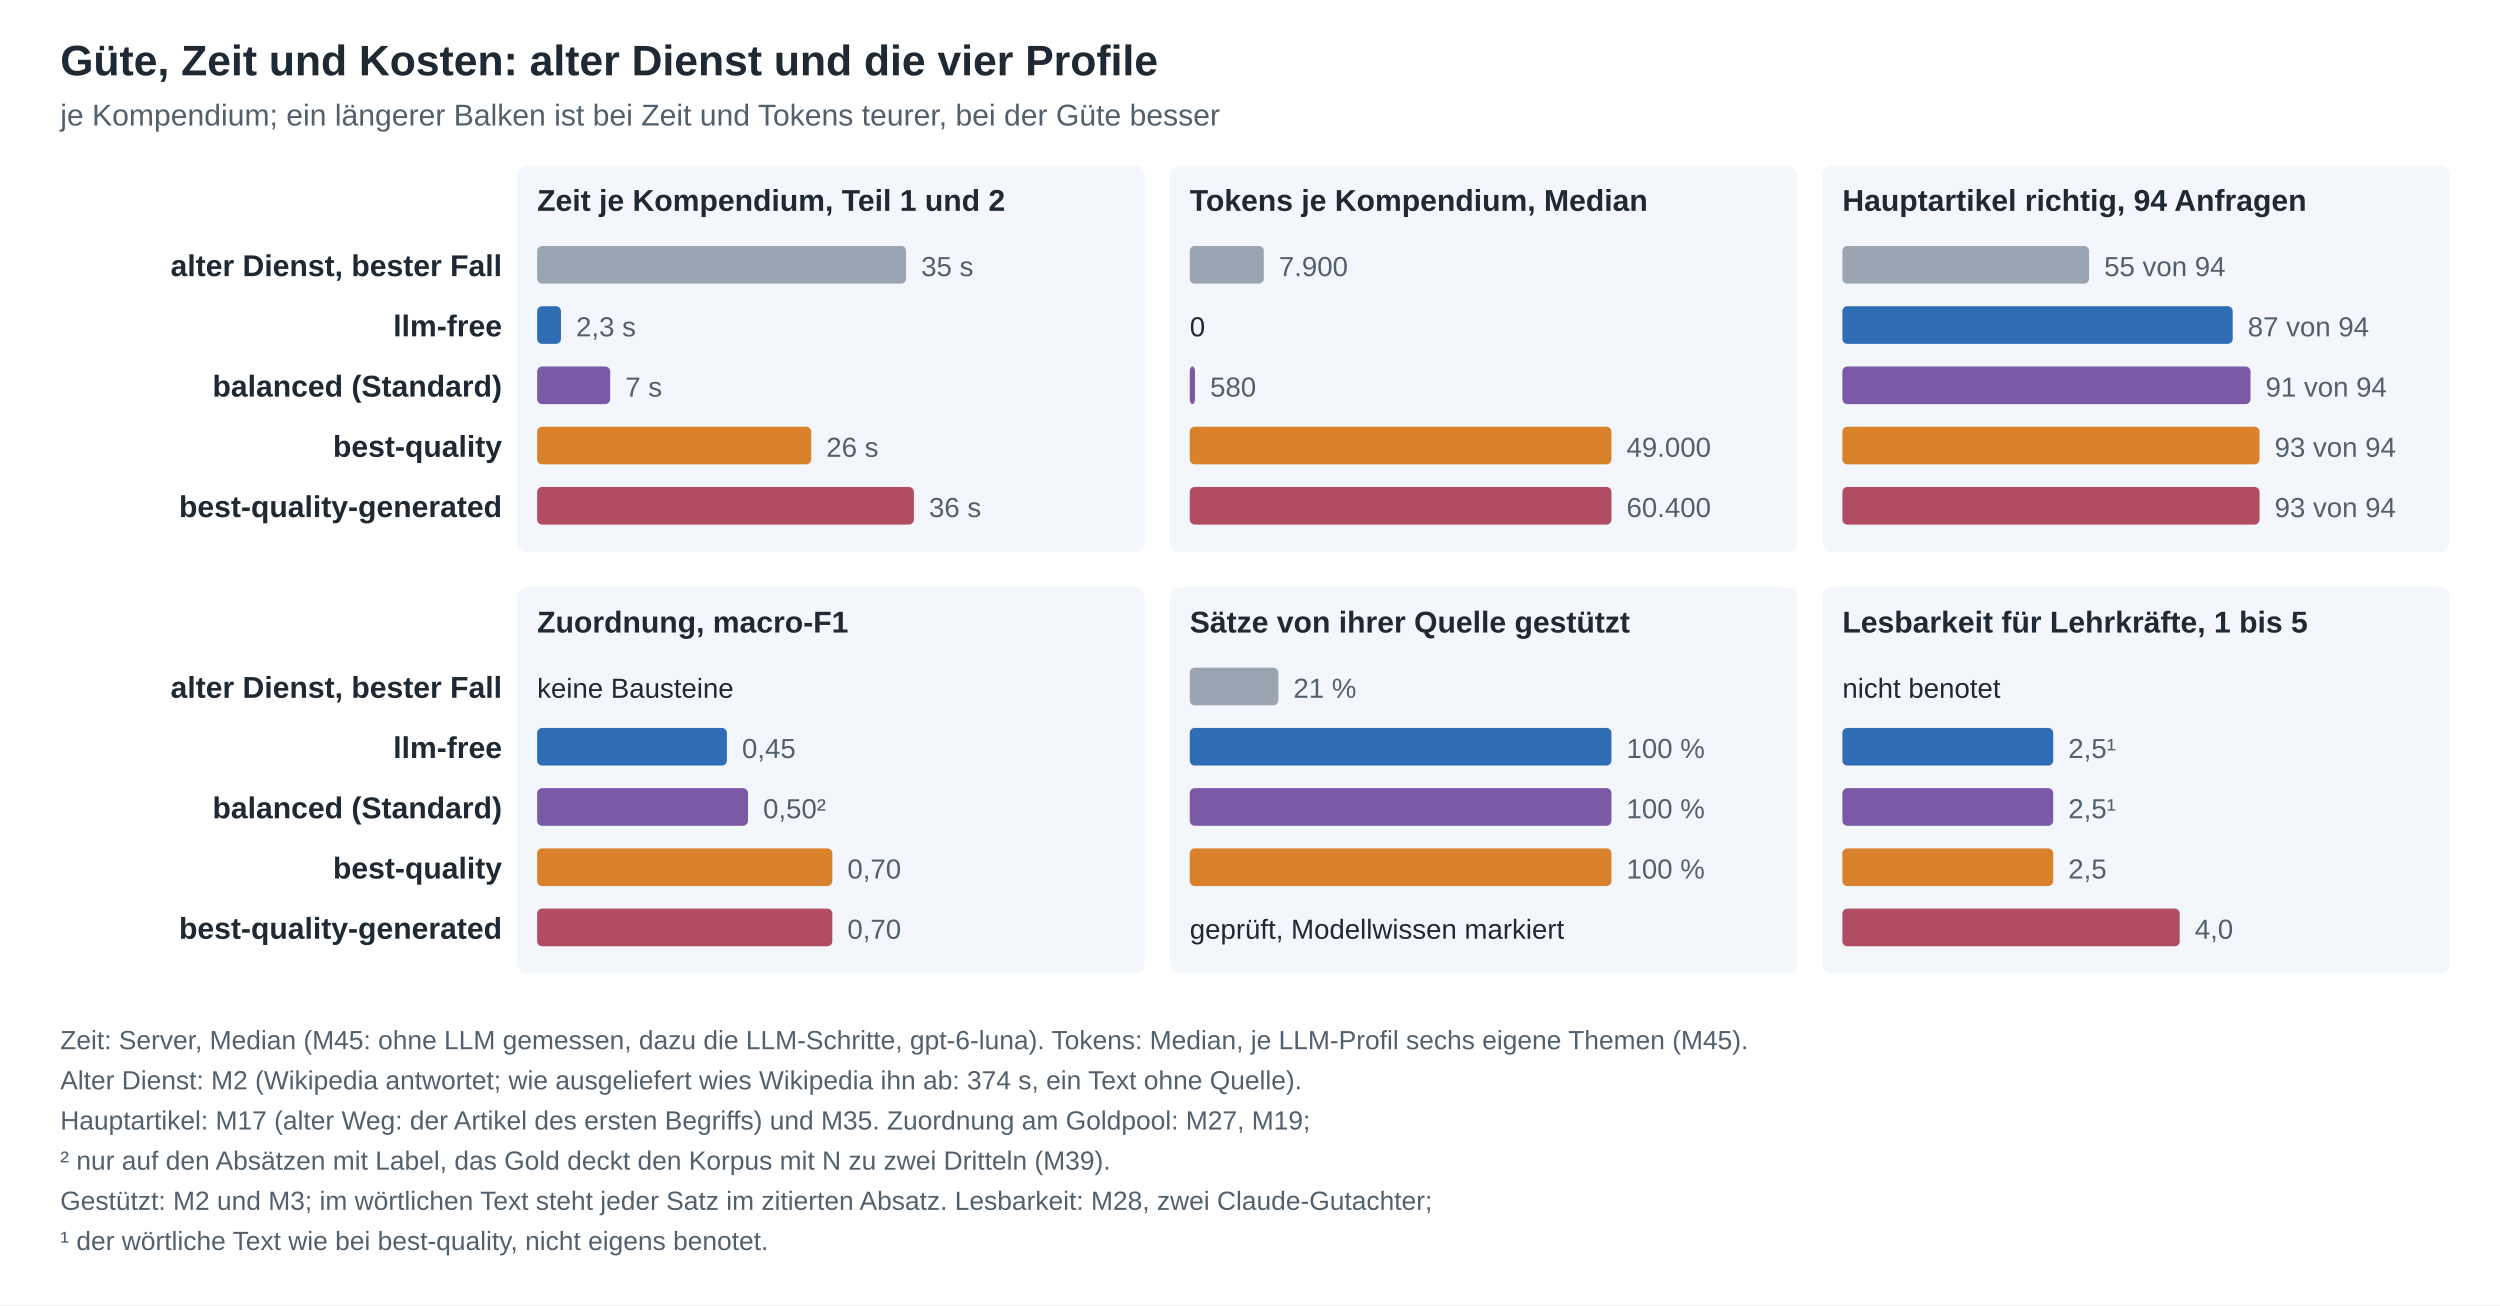
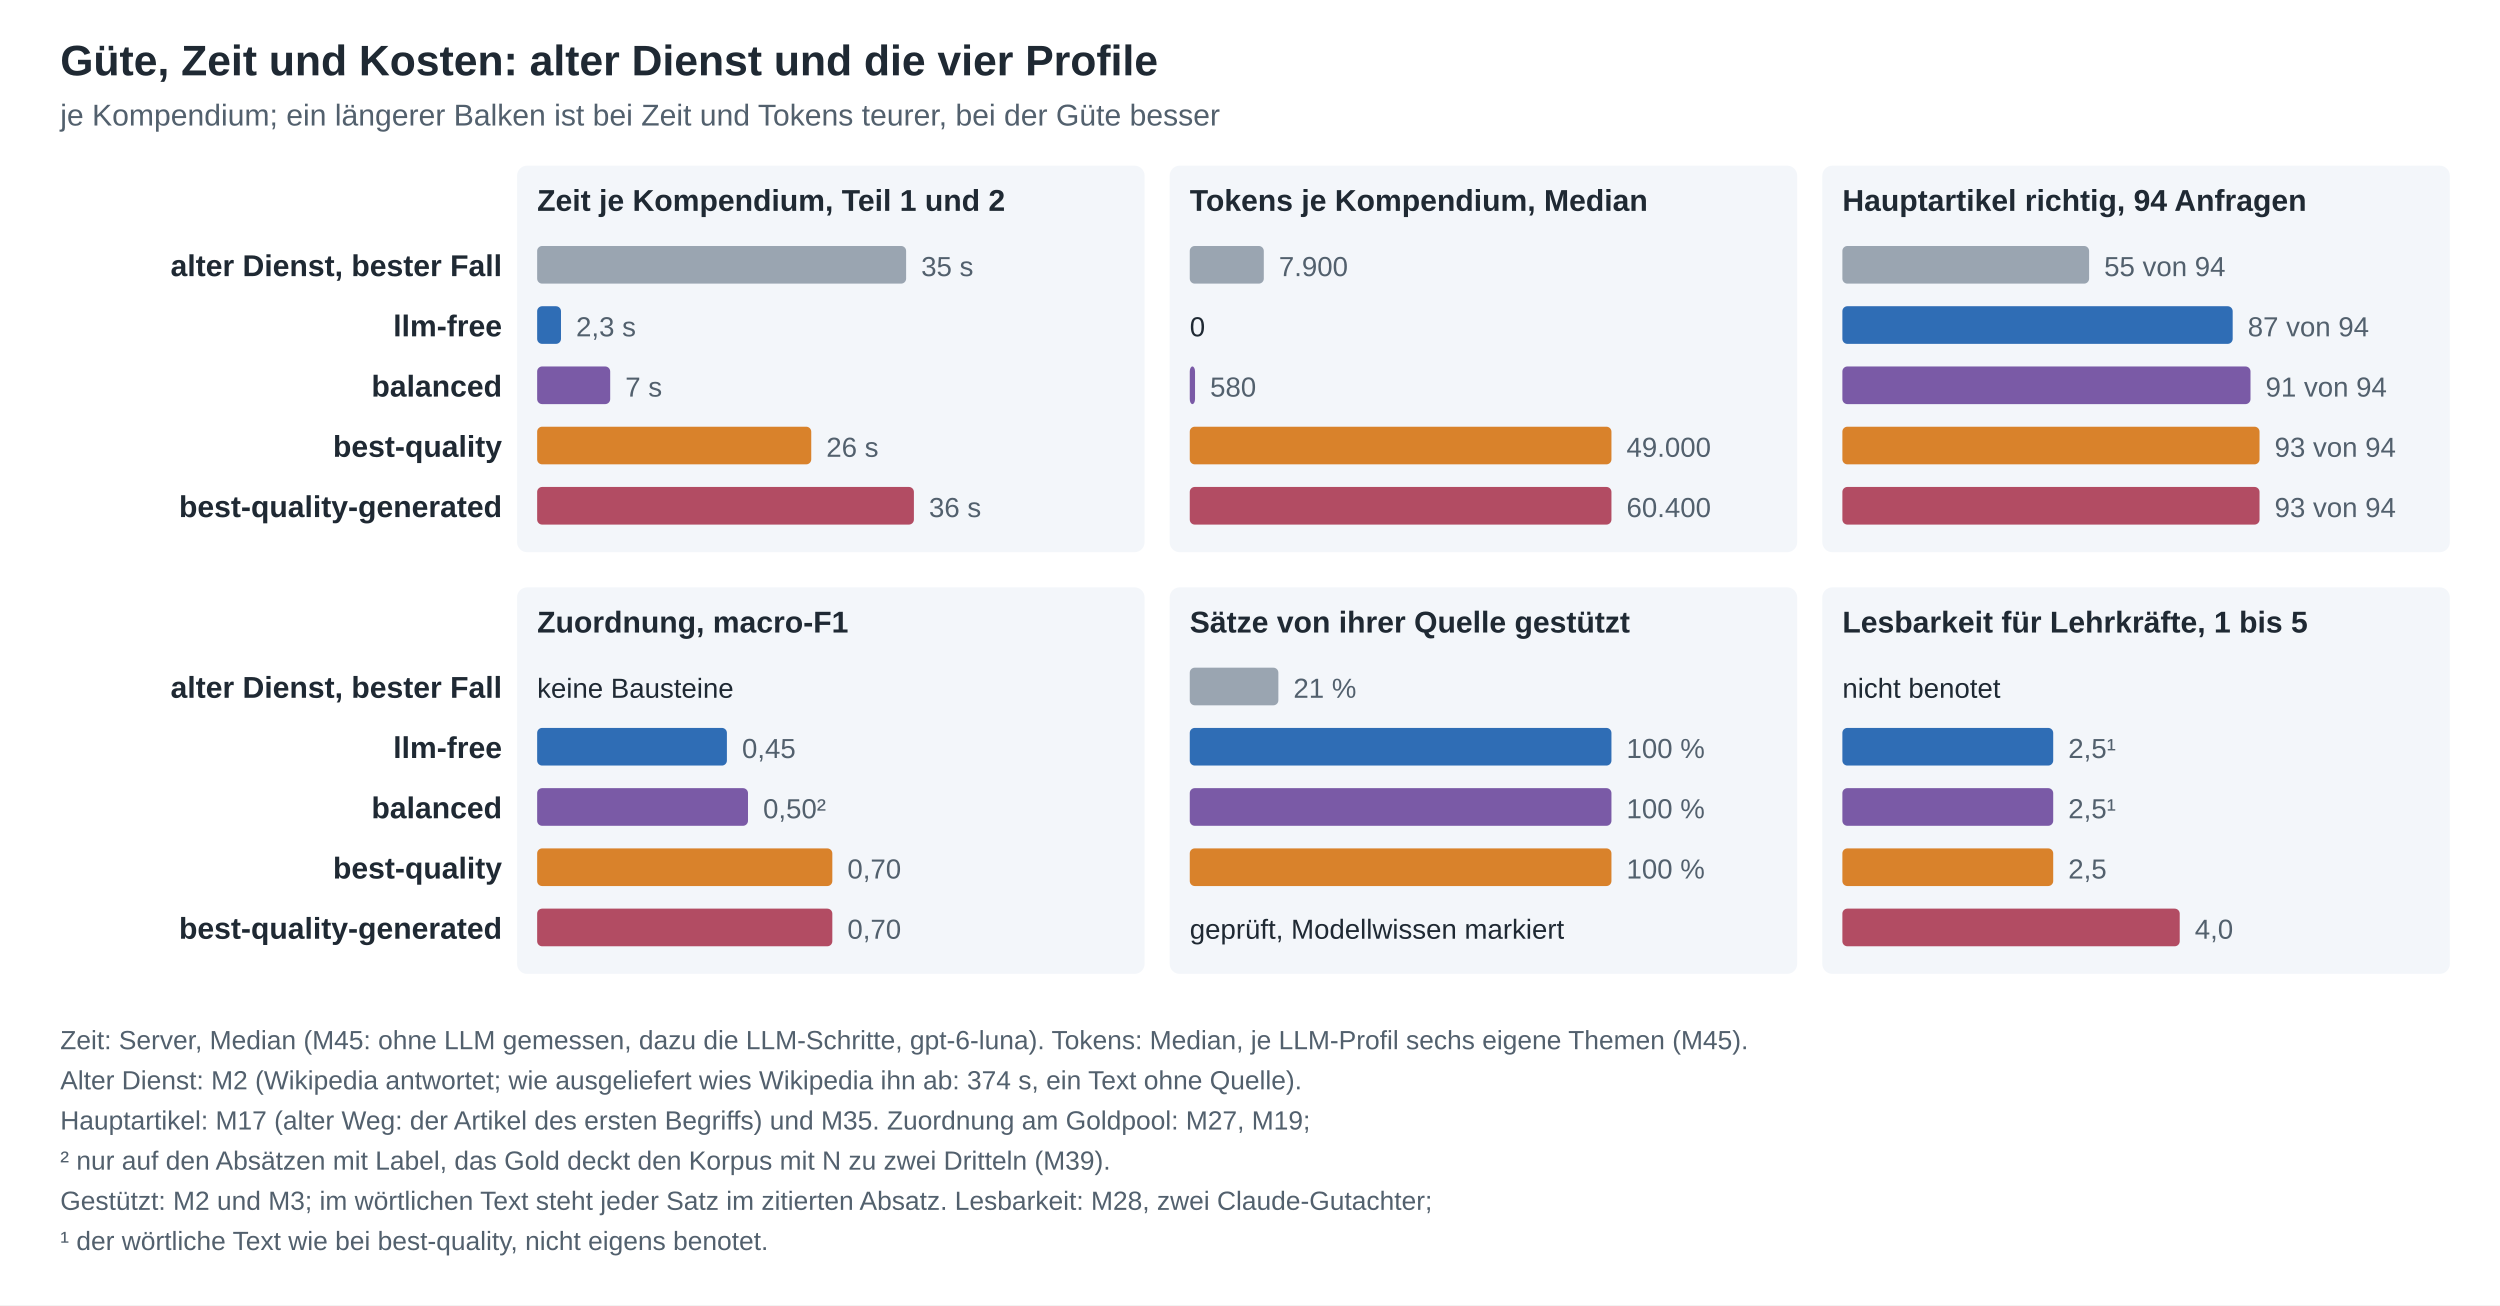
<svg xmlns="http://www.w3.org/2000/svg" width="996" height="520" viewBox="0 0 996 520" font-family="Segoe UI, Helvetica Neue, Arial, sans-serif" role="img" aria-label="Güte, Zeit und Kosten: alter Dienst und Profile">
  <rect width="996" height="520" fill="#ffffff" />
  <text x="24.0" y="30.0" font-size="17" fill="#1f2933" text-anchor="start" font-weight="600">Güte, Zeit und Kosten: alter Dienst und die vier Profile</text>
  <text x="24.0" y="50.0" font-size="12" fill="#52606d" text-anchor="start" font-weight="normal">je Kompendium; ein längerer Balken ist bei Zeit und Tokens teurer, bei der Güte besser</text>
  <rect x="206.0" y="66.0" width="250.0" height="154.0" rx="4" fill="#f3f6fa" stroke="none" stroke-width="1" />
  <text x="214.0" y="84.0" font-size="12" fill="#1f2933" text-anchor="start" font-weight="600">Zeit je Kompendium, Teil 1 und 2</text>
  <text x="200.0" y="110.0" font-size="12" fill="#1f2933" text-anchor="end" font-weight="600">alter Dienst, bester Fall</text>
  <rect x="214.0" y="98.0" width="147.0" height="15.0" rx="2" fill="#9aa5b1" stroke="none" stroke-width="1" />
  <text x="367.0" y="110.0" font-size="11" fill="#52606d" text-anchor="start" font-weight="normal">35 s</text>
  <text x="200.0" y="134.0" font-size="12" fill="#1f2933" text-anchor="end" font-weight="600">llm-free</text>
  <rect x="214.0" y="122.0" width="9.5" height="15.0" rx="2" fill="#2f6db5" stroke="none" stroke-width="1" />
  <text x="229.5" y="134.0" font-size="11" fill="#52606d" text-anchor="start" font-weight="normal">2,3 s</text>
-   <text x="200.0" y="158.0" font-size="12" fill="#1f2933" text-anchor="end" font-weight="600">balanced (Standard)</text>
+   <text x="200.0" y="158.0" font-size="12" fill="#1f2933" text-anchor="end" font-weight="600">balanced</text>
  <rect x="214.0" y="146.0" width="29.1" height="15.0" rx="2" fill="#7a5aa6" stroke="none" stroke-width="1" />
  <text x="249.1" y="158.0" font-size="11" fill="#52606d" text-anchor="start" font-weight="normal">7 s</text>
  <text x="200.0" y="182.0" font-size="12" fill="#1f2933" text-anchor="end" font-weight="600">best-quality</text>
  <rect x="214.0" y="170.0" width="109.2" height="15.0" rx="2" fill="#d9822b" stroke="none" stroke-width="1" />
  <text x="329.2" y="182.0" font-size="11" fill="#52606d" text-anchor="start" font-weight="normal">26 s</text>
  <text x="200.0" y="206.0" font-size="12" fill="#1f2933" text-anchor="end" font-weight="600">best-quality-generated</text>
  <rect x="214.0" y="194.0" width="150.1" height="15.0" rx="2" fill="#b24c63" stroke="none" stroke-width="1" />
  <text x="370.1" y="206.0" font-size="11" fill="#52606d" text-anchor="start" font-weight="normal">36 s</text>
  <rect x="466.0" y="66.0" width="250.0" height="154.0" rx="4" fill="#f3f6fa" stroke="none" stroke-width="1" />
  <text x="474.0" y="84.0" font-size="12" fill="#1f2933" text-anchor="start" font-weight="600">Tokens je Kompendium, Median</text>
  <rect x="474.0" y="98.0" width="29.5" height="15.0" rx="2" fill="#9aa5b1" stroke="none" stroke-width="1" />
  <text x="509.5" y="110.0" font-size="11" fill="#52606d" text-anchor="start" font-weight="normal">7.900</text>
  <text x="474.0" y="134.0" font-size="11" fill="#1f2933" text-anchor="start" font-weight="normal">0</text>
  <rect x="474.0" y="146.0" width="2.1" height="15.0" rx="2" fill="#7a5aa6" stroke="none" stroke-width="1" />
  <text x="482.1" y="158.0" font-size="11" fill="#52606d" text-anchor="start" font-weight="normal">580</text>
  <rect x="474.0" y="170.0" width="168.0" height="15.0" rx="2" fill="#d9822b" stroke="none" stroke-width="1" />
  <text x="648.0" y="182.0" font-size="11" fill="#52606d" text-anchor="start" font-weight="normal">49.000</text>
  <rect x="474.0" y="194.0" width="168.0" height="15.0" rx="2" fill="#b24c63" stroke="none" stroke-width="1" />
  <text x="648.0" y="206.0" font-size="11" fill="#52606d" text-anchor="start" font-weight="normal">60.400</text>
  <rect x="726.0" y="66.0" width="250.0" height="154.0" rx="4" fill="#f3f6fa" stroke="none" stroke-width="1" />
  <text x="734.0" y="84.0" font-size="12" fill="#1f2933" text-anchor="start" font-weight="600">Hauptartikel richtig, 94 Anfragen</text>
  <rect x="734.0" y="98.0" width="98.3" height="15.0" rx="2" fill="#9aa5b1" stroke="none" stroke-width="1" />
  <text x="838.3" y="110.0" font-size="11" fill="#52606d" text-anchor="start" font-weight="normal">55 von 94</text>
  <rect x="734.0" y="122.0" width="155.5" height="15.0" rx="2" fill="#2f6db5" stroke="none" stroke-width="1" />
  <text x="895.5" y="134.0" font-size="11" fill="#52606d" text-anchor="start" font-weight="normal">87 von 94</text>
  <rect x="734.0" y="146.0" width="162.6" height="15.0" rx="2" fill="#7a5aa6" stroke="none" stroke-width="1" />
  <text x="902.6" y="158.0" font-size="11" fill="#52606d" text-anchor="start" font-weight="normal">91 von 94</text>
  <rect x="734.0" y="170.0" width="166.2" height="15.0" rx="2" fill="#d9822b" stroke="none" stroke-width="1" />
  <text x="906.2" y="182.0" font-size="11" fill="#52606d" text-anchor="start" font-weight="normal">93 von 94</text>
  <rect x="734.0" y="194.0" width="166.2" height="15.0" rx="2" fill="#b24c63" stroke="none" stroke-width="1" />
  <text x="906.2" y="206.0" font-size="11" fill="#52606d" text-anchor="start" font-weight="normal">93 von 94</text>
  <rect x="206.0" y="234.0" width="250.0" height="154.0" rx="4" fill="#f3f6fa" stroke="none" stroke-width="1" />
  <text x="214.0" y="252.0" font-size="12" fill="#1f2933" text-anchor="start" font-weight="600">Zuordnung, macro-F1</text>
  <text x="200.0" y="278.0" font-size="12" fill="#1f2933" text-anchor="end" font-weight="600">alter Dienst, bester Fall</text>
  <text x="214.0" y="278.0" font-size="11" fill="#1f2933" text-anchor="start" font-weight="normal">keine Bausteine</text>
  <text x="200.0" y="302.0" font-size="12" fill="#1f2933" text-anchor="end" font-weight="600">llm-free</text>
  <rect x="214.0" y="290.0" width="75.6" height="15.0" rx="2" fill="#2f6db5" stroke="none" stroke-width="1" />
  <text x="295.6" y="302.0" font-size="11" fill="#52606d" text-anchor="start" font-weight="normal">0,45</text>
-   <text x="200.0" y="326.0" font-size="12" fill="#1f2933" text-anchor="end" font-weight="600">balanced (Standard)</text>
+   <text x="200.0" y="326.0" font-size="12" fill="#1f2933" text-anchor="end" font-weight="600">balanced</text>
  <rect x="214.0" y="314.0" width="84.0" height="15.0" rx="2" fill="#7a5aa6" stroke="none" stroke-width="1" />
  <text x="304.0" y="326.0" font-size="11" fill="#52606d" text-anchor="start" font-weight="normal">0,50²</text>
  <text x="200.0" y="350.0" font-size="12" fill="#1f2933" text-anchor="end" font-weight="600">best-quality</text>
  <rect x="214.0" y="338.0" width="117.6" height="15.0" rx="2" fill="#d9822b" stroke="none" stroke-width="1" />
  <text x="337.6" y="350.0" font-size="11" fill="#52606d" text-anchor="start" font-weight="normal">0,70</text>
  <text x="200.0" y="374.0" font-size="12" fill="#1f2933" text-anchor="end" font-weight="600">best-quality-generated</text>
  <rect x="214.0" y="362.0" width="117.6" height="15.0" rx="2" fill="#b24c63" stroke="none" stroke-width="1" />
  <text x="337.6" y="374.0" font-size="11" fill="#52606d" text-anchor="start" font-weight="normal">0,70</text>
  <rect x="466.0" y="234.0" width="250.0" height="154.0" rx="4" fill="#f3f6fa" stroke="none" stroke-width="1" />
  <text x="474.0" y="252.0" font-size="12" fill="#1f2933" text-anchor="start" font-weight="600">Sätze von ihrer Quelle gestützt</text>
  <rect x="474.0" y="266.0" width="35.3" height="15.0" rx="2" fill="#9aa5b1" stroke="none" stroke-width="1" />
  <text x="515.3" y="278.0" font-size="11" fill="#52606d" text-anchor="start" font-weight="normal">21 %</text>
  <rect x="474.0" y="290.0" width="168.0" height="15.0" rx="2" fill="#2f6db5" stroke="none" stroke-width="1" />
  <text x="648.0" y="302.0" font-size="11" fill="#52606d" text-anchor="start" font-weight="normal">100 %</text>
  <rect x="474.0" y="314.0" width="168.0" height="15.0" rx="2" fill="#7a5aa6" stroke="none" stroke-width="1" />
  <text x="648.0" y="326.0" font-size="11" fill="#52606d" text-anchor="start" font-weight="normal">100 %</text>
  <rect x="474.0" y="338.0" width="168.0" height="15.0" rx="2" fill="#d9822b" stroke="none" stroke-width="1" />
  <text x="648.0" y="350.0" font-size="11" fill="#52606d" text-anchor="start" font-weight="normal">100 %</text>
  <text x="474.0" y="374.0" font-size="11" fill="#1f2933" text-anchor="start" font-weight="normal">geprüft, Modellwissen markiert</text>
  <rect x="726.0" y="234.0" width="250.0" height="154.0" rx="4" fill="#f3f6fa" stroke="none" stroke-width="1" />
  <text x="734.0" y="252.0" font-size="12" fill="#1f2933" text-anchor="start" font-weight="600">Lesbarkeit für Lehrkräfte, 1 bis 5</text>
  <text x="734.0" y="278.0" font-size="11" fill="#1f2933" text-anchor="start" font-weight="normal">nicht benotet</text>
  <rect x="734.0" y="290.0" width="84.0" height="15.0" rx="2" fill="#2f6db5" stroke="none" stroke-width="1" />
  <text x="824.0" y="302.0" font-size="11" fill="#52606d" text-anchor="start" font-weight="normal">2,5¹</text>
  <rect x="734.0" y="314.0" width="84.0" height="15.0" rx="2" fill="#7a5aa6" stroke="none" stroke-width="1" />
  <text x="824.0" y="326.0" font-size="11" fill="#52606d" text-anchor="start" font-weight="normal">2,5¹</text>
  <rect x="734.0" y="338.0" width="84.0" height="15.0" rx="2" fill="#d9822b" stroke="none" stroke-width="1" />
  <text x="824.0" y="350.0" font-size="11" fill="#52606d" text-anchor="start" font-weight="normal">2,5</text>
  <rect x="734.0" y="362.0" width="134.4" height="15.0" rx="2" fill="#b24c63" stroke="none" stroke-width="1" />
  <text x="874.4" y="374.0" font-size="11" fill="#52606d" text-anchor="start" font-weight="normal">4,0</text>
  <text x="24.0" y="418.0" font-size="10.5" fill="#52606d" text-anchor="start" font-weight="normal">Zeit: Server, Median (M45: ohne LLM gemessen, dazu die LLM-Schritte, gpt-6-luna). Tokens: Median, je LLM-Profil sechs eigene Themen (M45).</text>
  <text x="24.0" y="434.0" font-size="10.5" fill="#52606d" text-anchor="start" font-weight="normal">Alter Dienst: M2 (Wikipedia antwortet; wie ausgeliefert wies Wikipedia ihn ab: 374 s, ein Text ohne Quelle).</text>
  <text x="24.0" y="450.0" font-size="10.5" fill="#52606d" text-anchor="start" font-weight="normal">Hauptartikel: M17 (alter Weg: der Artikel des ersten Begriffs) und M35. Zuordnung am Goldpool: M27, M19;</text>
  <text x="24.0" y="466.0" font-size="10.5" fill="#52606d" text-anchor="start" font-weight="normal">² nur auf den Absätzen mit Label, das Gold deckt den Korpus mit N zu zwei Dritteln (M39).</text>
  <text x="24.0" y="482.0" font-size="10.5" fill="#52606d" text-anchor="start" font-weight="normal">Gestützt: M2 und M3; im wörtlichen Text steht jeder Satz im zitierten Absatz. Lesbarkeit: M28, zwei Claude-Gutachter;</text>
  <text x="24.0" y="498.0" font-size="10.5" fill="#52606d" text-anchor="start" font-weight="normal">¹ der wörtliche Text wie bei best-quality, nicht eigens benotet.</text>
</svg>
